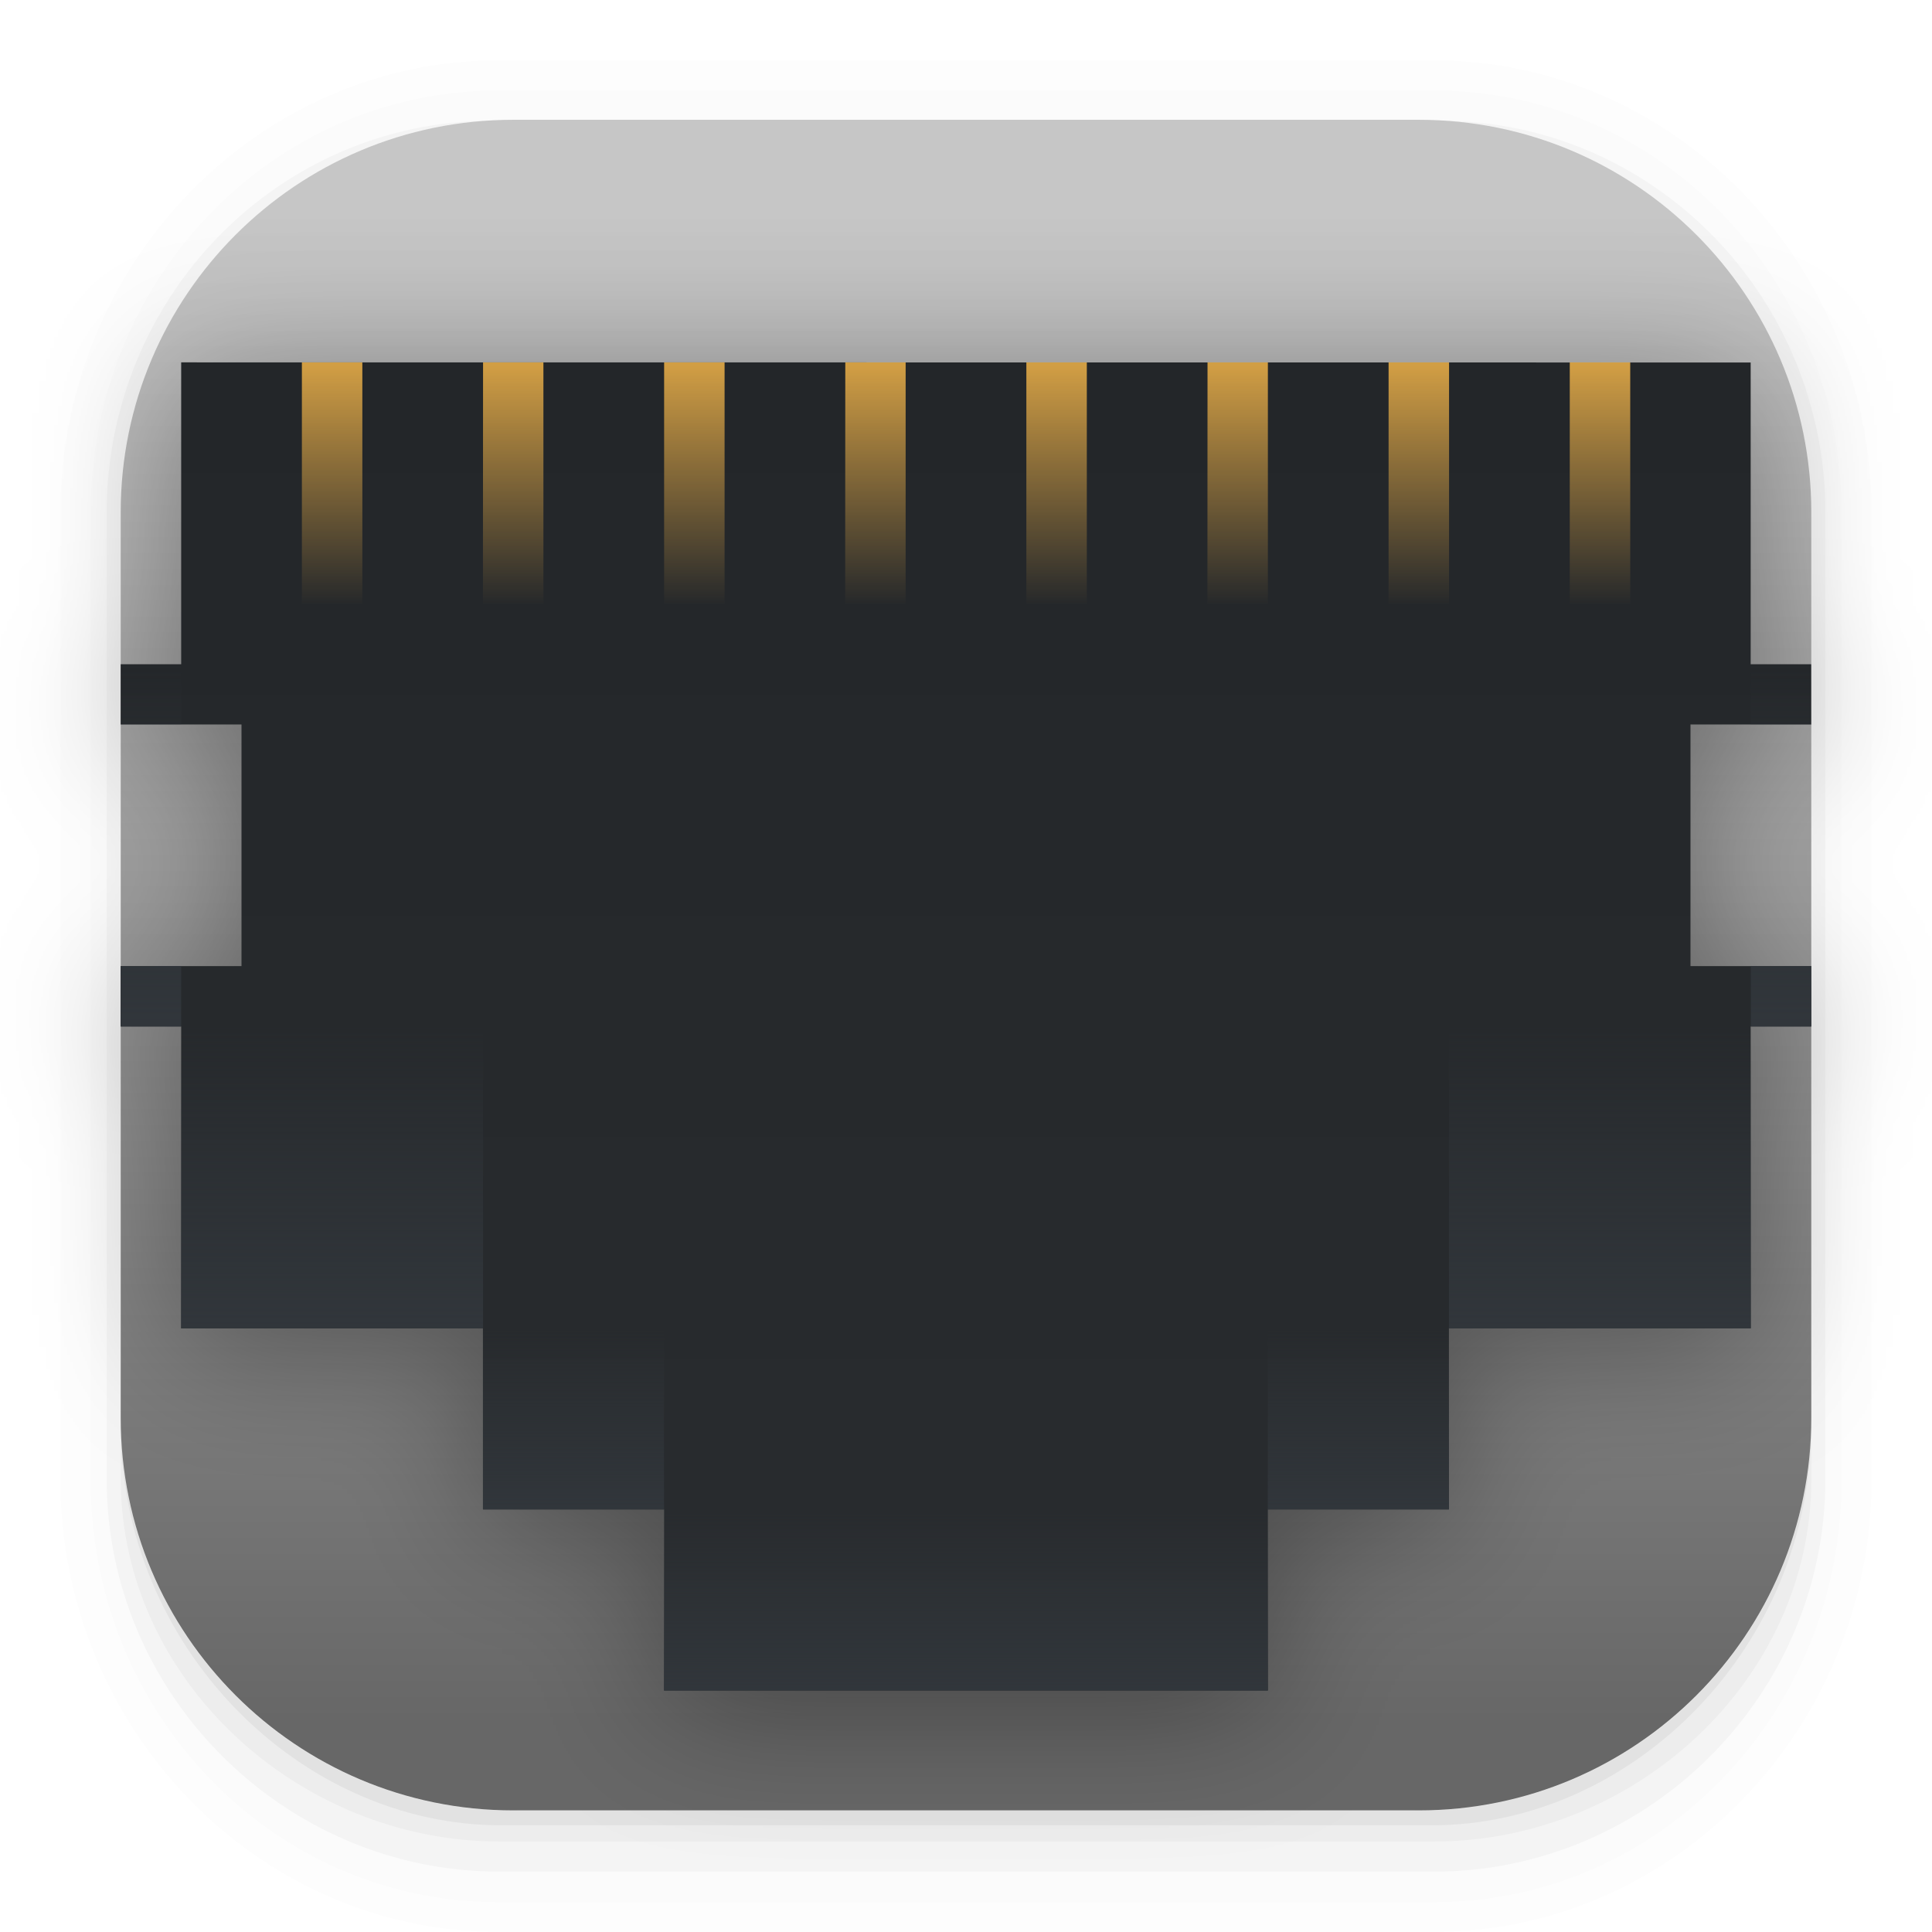
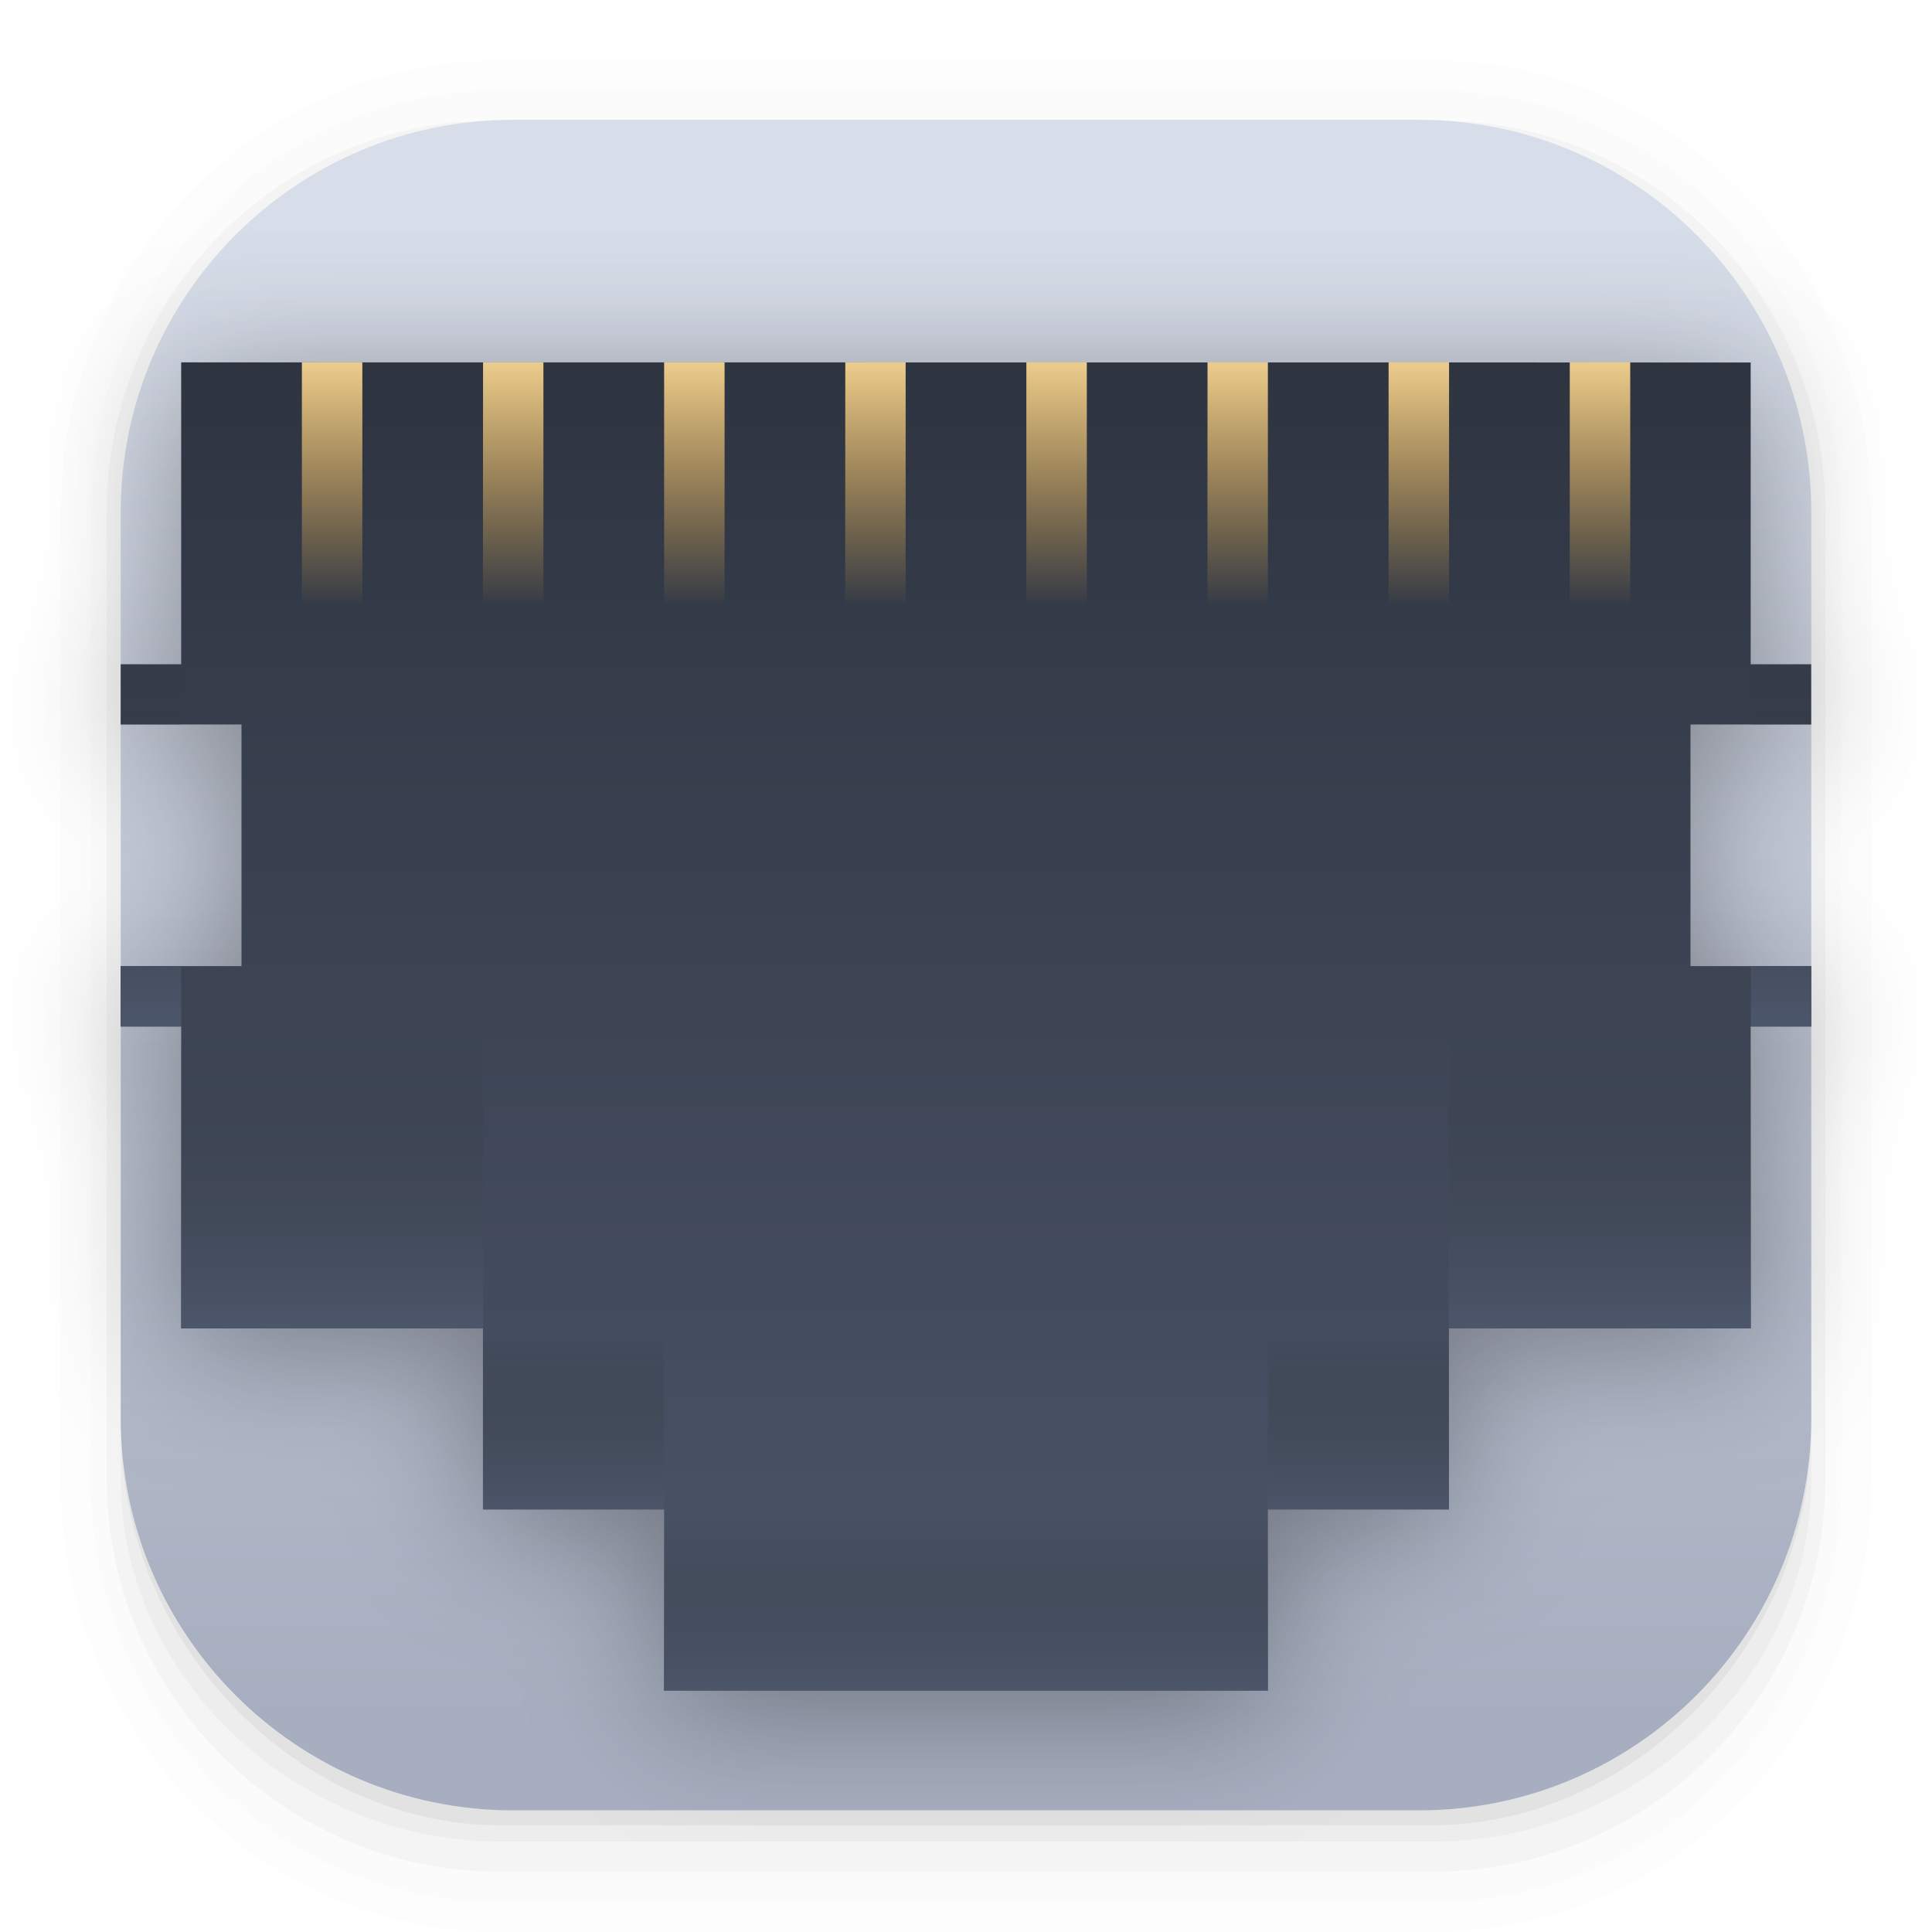
- <svg xmlns="http://www.w3.org/2000/svg" xmlns:xlink="http://www.w3.org/1999/xlink" width="64" height="64" version="1.1" viewBox="0 0 16.934 16.934">
+ <svg xmlns="http://www.w3.org/2000/svg" width="64" height="64" version="1.1" viewBox="0 0 16.934 16.934">
  <defs>
    <linearGradient id="linearGradient862-3" x1="7.937" x2="7.937" y1="15.081" y2="1.852" gradientTransform="scale(1.0001)" gradientUnits="userSpaceOnUse">
-       <stop stop-color="#676767" offset="0" />
-       <stop stop-color="#c6c6c6" offset="1" />
+       <stop stop-color="#a6aebf" offset="0" />
+       <stop stop-color="#d8dee9" offset="1" />
    </linearGradient>
    <filter id="filter935" x="-.096" y="-.123" width="1.193" height="1.246" color-interpolation-filters="sRGB">
      <feGaussianBlur stdDeviation="0.595" />
    </filter>
  </defs>
-   <linearGradient id="a">
-     <stop stop-color="#31363b" offset="0" />
+   <linearGradient id="d" x1="8.467" x2="8.467" y1="2.646" y2="14.288" gradientTransform="matrix(3.7794 0 0 3.7794 0 2.004)" gradientUnits="userSpaceOnUse">
+     <stop stop-color="#2e3440" offset="0" />
+     <stop stop-color="#4c566a" offset="1" />
+   </linearGradient>
+   <linearGradient id="e" x1="4.234" x2="4.234" y1="290.65" y2="291.18" gradientTransform="matrix(2,0,0,3.9999,-1.588,-1159.9)" gradientUnits="userSpaceOnUse">
+     <stop stop-color="#ebcb8b" offset="0" />
+     <stop stop-color="#fdbc4b" stop-opacity="0" offset="1" />
+   </linearGradient>
+   <linearGradient id="f" x1="4.233" x2="4.233" y1="295.41" y2="294.62" gradientTransform="matrix(2.5,0,0,2,-2.116,-576.54)" gradientUnits="userSpaceOnUse">
+     <stop stop-color="#4c566a" offset="0" />
    <stop stop-color="#31363b" stop-opacity="0" offset="1" />
  </linearGradient>
-   <linearGradient id="d" x1="8.467" x2="8.467" y1="2.646" y2="14.288" gradientTransform="matrix(3.7794 0 0 3.7794 0 2.004)" gradientUnits="userSpaceOnUse">
-     <stop stop-color="#232629" offset="0" />
-     <stop stop-color="#292c2f" offset="1" />
+   <linearGradient id="g" x1="4.587" x2="4.587" y1="295.41" y2="294.62" gradientTransform="matrix(.75 0 0 2 1.852 -578.12)" gradientUnits="userSpaceOnUse">
+     <stop stop-color="#4c566a" offset="0" />
+     <stop stop-color="#31363b" stop-opacity="0" offset="1" />
  </linearGradient>
-   <linearGradient id="e" x1="4.234" x2="4.234" y1="290.65" y2="291.18" gradientTransform="matrix(2,0,0,3.9999,-1.588,-1159.9)" gradientUnits="userSpaceOnUse">
-     <stop stop-color="#fdbc4b" stop-opacity=".8" offset="0" />
-     <stop stop-color="#fdbc4b" stop-opacity="0" offset="1" />
+   <linearGradient id="h" x1="3.88" x2="3.88" y1="295.41" y2="294.62" gradientTransform="matrix(.75 0 0 2 8.732 -578.12)" gradientUnits="userSpaceOnUse">
+     <stop stop-color="#4c566a" offset="0" />
+     <stop stop-color="#31363b" stop-opacity="0" offset="1" />
  </linearGradient>
-   <linearGradient id="f" x1="4.233" x2="4.233" y1="295.41" y2="294.62" gradientTransform="matrix(2.5,0,0,2,-2.116,-576.54)" gradientUnits="userSpaceOnUse" xlink:href="#a" />
-   <linearGradient id="g" x1="4.587" x2="4.587" y1="295.41" y2="294.62" gradientTransform="matrix(.75 0 0 2 1.852 -578.12)" gradientUnits="userSpaceOnUse" xlink:href="#a" />
-   <linearGradient id="h" x1="3.88" x2="3.88" y1="295.41" y2="294.62" gradientTransform="matrix(.75 0 0 2 8.732 -578.12)" gradientUnits="userSpaceOnUse" xlink:href="#a" />
-   <linearGradient id="i" x1="7.411" x2="7.411" y1="295.41" y2="294.62" gradientTransform="matrix(.25 0 0 4 14.552 -1173.2)" gradientUnits="userSpaceOnUse" xlink:href="#a" />
-   <linearGradient id="j" x1="1.061" x2="1.061" y1="295.41" y2="294.62" gradientTransform="matrix(.25 0 0 4 .264 -1173.2)" gradientUnits="userSpaceOnUse" xlink:href="#a" />
-   <linearGradient id="k" x1="4.444" x2="4.444" y1="295.41" y2="294.62" gradientTransform="matrix(1.25,0,0,3.3333,-2.38,-973.6)" gradientUnits="userSpaceOnUse" xlink:href="#a" />
-   <linearGradient id="l" x1="4.021" x2="4.021" y1="295.41" y2="294.62" gradientTransform="matrix(1.25,0,0,3.3333,8.732,-973.6)" gradientUnits="userSpaceOnUse" xlink:href="#a" />
+   <linearGradient id="i" x1="7.411" x2="7.411" y1="295.41" y2="294.62" gradientTransform="matrix(.25 0 0 4 14.552 -1173.2)" gradientUnits="userSpaceOnUse">
+     <stop stop-color="#4c566a" offset="0" />
+     <stop stop-color="#31363b" stop-opacity="0" offset="1" />
+   </linearGradient>
+   <linearGradient id="j" x1="1.061" x2="1.061" y1="295.41" y2="294.62" gradientTransform="matrix(.25 0 0 4 .264 -1173.2)" gradientUnits="userSpaceOnUse">
+     <stop stop-color="#4c566a" offset="0" />
+     <stop stop-color="#31363b" stop-opacity="0" offset="1" />
+   </linearGradient>
+   <linearGradient id="k" x1="4.444" x2="4.444" y1="295.41" y2="294.62" gradientTransform="matrix(1.25,0,0,3.3333,-2.38,-973.6)" gradientUnits="userSpaceOnUse">
+     <stop stop-color="#4c566a" offset="0" />
+     <stop stop-color="#31363b" stop-opacity="0" offset="1" />
+   </linearGradient>
+   <linearGradient id="l" x1="4.021" x2="4.021" y1="295.41" y2="294.62" gradientTransform="matrix(1.25,0,0,3.3333,8.732,-973.6)" gradientUnits="userSpaceOnUse">
+     <stop stop-color="#4c566a" offset="0" />
+     <stop stop-color="#31363b" stop-opacity="0" offset="1" />
+   </linearGradient>
  <g transform="scale(1.0001)" shape-rendering="auto">
    <path d="m4.369 0.529c-2.114 0-3.84 1.784-3.84 3.968v8.467c0 2.185 1.726 3.968 3.84 3.968h8.194c2.114 0 3.84-1.784 3.84-3.968v-8.467c0-2.185-1.726-3.968-3.84-3.968zm0.257 0.521h7.681c1.844 0 3.329 1.534 3.329 3.44v7.937c0 1.906-1.485 3.44-3.329 3.44h-7.681c-1.844 0-3.329-1.534-3.329-3.44v-7.937c0-1.906 1.485-3.44 3.329-3.44z" color="#000000" color-rendering="auto" dominant-baseline="auto" image-rendering="auto" opacity=".01" solid-color="#000000" stop-color="#000000" style="font-feature-settings:normal;font-variant-alternates:normal;font-variant-caps:normal;font-variant-east-asian:normal;font-variant-ligatures:normal;font-variant-numeric:normal;font-variant-position:normal;font-variation-settings:normal;inline-size:0;isolation:auto;mix-blend-mode:normal;shape-margin:0;shape-padding:0;text-decoration-color:#000000;text-decoration-line:none;text-decoration-style:solid;text-indent:0;text-orientation:mixed;text-transform:none;white-space:normal" />
    <path d="m4.359 0.794c-1.967 0-3.564 1.653-3.564 3.688v8.5c0 2.035 1.597 3.688 3.564 3.688h8.216c1.967 0 3.564-1.653 3.564-3.688v-8.5c0-2.035-1.598-3.688-3.564-3.688zm0.272 0.256h7.672c1.842 0 3.325 1.534 3.325 3.44v7.937c0 1.906-1.483 3.44-3.325 3.44h-7.672c-1.842 0-3.325-1.534-3.325-3.44v-7.937c0-1.906 1.483-3.44 3.325-3.44z" color="#000000" color-rendering="auto" dominant-baseline="auto" image-rendering="auto" opacity=".01" solid-color="#000000" stop-color="#000000" style="font-feature-settings:normal;font-variant-alternates:normal;font-variant-caps:normal;font-variant-east-asian:normal;font-variant-ligatures:normal;font-variant-numeric:normal;font-variant-position:normal;font-variation-settings:normal;inline-size:0;isolation:auto;mix-blend-mode:normal;shape-margin:0;shape-padding:0;text-decoration-color:#000000;text-decoration-line:none;text-decoration-style:solid;text-indent:0;text-orientation:mixed;text-transform:none;white-space:normal" />
    <path d="m4.31 1.058c-1.866 0-3.375 1.538-3.375 3.439v8.467c0 1.901 1.57 3.439 3.436 3.439h8.2c1.866 0 3.427-1.538 3.427-3.439v-8.467c0-1.901-1.51-3.439-3.376-3.439h-0.097c1.794 0.087 3.214 1.582 3.214 3.432v7.937c0 1.906-1.506 3.44-3.377 3.44h-7.79c-1.871 0-3.377-1.534-3.377-3.44v-7.937c0-1.85 1.42-3.345 3.214-3.432z" color="#000000" color-rendering="auto" dominant-baseline="auto" image-rendering="auto" opacity=".03" solid-color="#000000" stop-color="#000000" style="font-feature-settings:normal;font-variant-alternates:normal;font-variant-caps:normal;font-variant-east-asian:normal;font-variant-ligatures:normal;font-variant-numeric:normal;font-variant-position:normal;font-variation-settings:normal;inline-size:0;isolation:auto;mix-blend-mode:normal;shape-margin:0;shape-padding:0;text-decoration-color:#000000;text-decoration-line:none;text-decoration-style:solid;text-indent:0;text-orientation:mixed;text-transform:none;white-space:normal" />
    <path transform="scale(.26458)" d="m4 46.969v2.031c0 6.648 5.896 12 12.544 12h30.961c6.648 0 12.495-5.352 12.495-12v-1.992c-0.021 7.185-5.81 12.963-13 12.963h-29.998c-7.203 0-13.002-5.799-13.002-13.002z" color="#000000" color-rendering="auto" dominant-baseline="auto" image-rendering="auto" opacity=".03" solid-color="#000000" stop-color="#000000" style="font-feature-settings:normal;font-variant-alternates:normal;font-variant-caps:normal;font-variant-east-asian:normal;font-variant-ligatures:normal;font-variant-numeric:normal;font-variant-position:normal;font-variation-settings:normal;inline-size:0;isolation:auto;mix-blend-mode:normal;shape-margin:0;shape-padding:0;text-decoration-color:#000000;text-decoration-line:none;text-decoration-style:solid;text-indent:0;text-orientation:mixed;text-transform:none;white-space:normal" />
    <path d="m1.058 11.906v0.592c0 1.939 1.573 3.499 3.332 3.499h8.16c1.759 0 3.324-1.561 3.324-3.499v-0.581c-0.006 2.095-1.537 3.78-3.439 3.78h-7.937c-1.906 0-3.44-1.691-3.44-3.792z" color="#000000" color-rendering="auto" dominant-baseline="auto" image-rendering="auto" opacity=".05" solid-color="#000000" stop-color="#000000" style="font-feature-settings:normal;font-variant-alternates:normal;font-variant-caps:normal;font-variant-east-asian:normal;font-variant-ligatures:normal;font-variant-numeric:normal;font-variant-position:normal;font-variation-settings:normal;inline-size:0;isolation:auto;mix-blend-mode:normal;shape-margin:0;shape-padding:0;text-decoration-color:#000000;text-decoration-line:none;text-decoration-style:solid;text-indent:0;text-orientation:mixed;text-transform:none;white-space:normal" />
  </g>
  <rect x="1.058" y="1.05" width="14.818" height="14.818" rx="3.44" ry="3.44" fill="url(#linearGradient862-3)" stroke-width="1" />
  <path d="m1.588 3.34v2.646h-0.53v0.528h1.059v2.118h-1.059v0.529h0.53v2.646h2.645v1.587h1.588v1.587h5.292v-1.587h1.587v-1.588h2.645v-2.645h0.53v-0.529h-1.058v-2.118h1.058v-0.528h-0.53v-2.645z" filter="url(#filter935)" opacity=".35" />
-   <path transform="scale(.26459)" d="m6.002 12.004v10h-2.004v1.996h4.002v8.004h-1.998-2.004v2h2.004v10h9.996v5.998h6.002v5.998h20v-5.998h5.998v-6.002h9.996v-9.996h2.004v-2h-3.998v-8.004h3.998v-1.996h-2.004v-9.996l-51.992-0.004z" fill="url(#d)" stroke-width="3.779" />
+   <path transform="scale(.26459)" d="m6.002 12.004v10h-2.004v1.996h4.002v8.004h-4.002v2h2.004v10h9.996v5.998h6.002v5.998h20v-5.998h5.998v-6.002h9.996v-9.996h2.004v-2h-3.998v-8.004h3.998v-1.996h-2.004v-9.996l-51.992-0.004z" fill="url(#d)" stroke-width="3.779" />
  <g transform="translate(0 .53025)" stroke-width="2">
    <path d="m2.646 2.646h0.53v2.117h-0.53zm1.588 0h0.529v2.117h-0.53zm1.587 0h0.53v2.117h-0.53zm7.938 0h0.53v2.117h-0.53zm-1.588 0h0.53v2.117h-0.53zm-1.587 0h0.529v2.117h-0.53zm-1.588 0h0.53v2.117h-0.53zm-1.587 0h0.529v2.117h-0.53z" fill="url(#e)" />
    <path d="m5.821 12.7h5.292v1.588h-5.293z" fill="url(#f)" />
    <path d="m4.234 11.113h1.586v1.587h-1.586z" fill="url(#g)" />
    <path d="m11.113 11.113h1.587v1.587h-1.588z" fill="url(#h)" />
    <path d="m15.346 5.292v0.53h0.53v-0.53zm0 2.646v0.529h0.53v-0.53z" fill="url(#i)" />
    <path d="m1.058 5.292v0.53h0.53v-0.53zm0 2.646v0.529h0.53v-0.53z" fill="url(#j)" />
    <path d="m1.588 8.467h2.646v2.646h-2.646z" fill="url(#k)" />
    <path d="m12.7 8.467h2.646v2.646h-2.646z" fill="url(#l)" />
  </g>
</svg>
